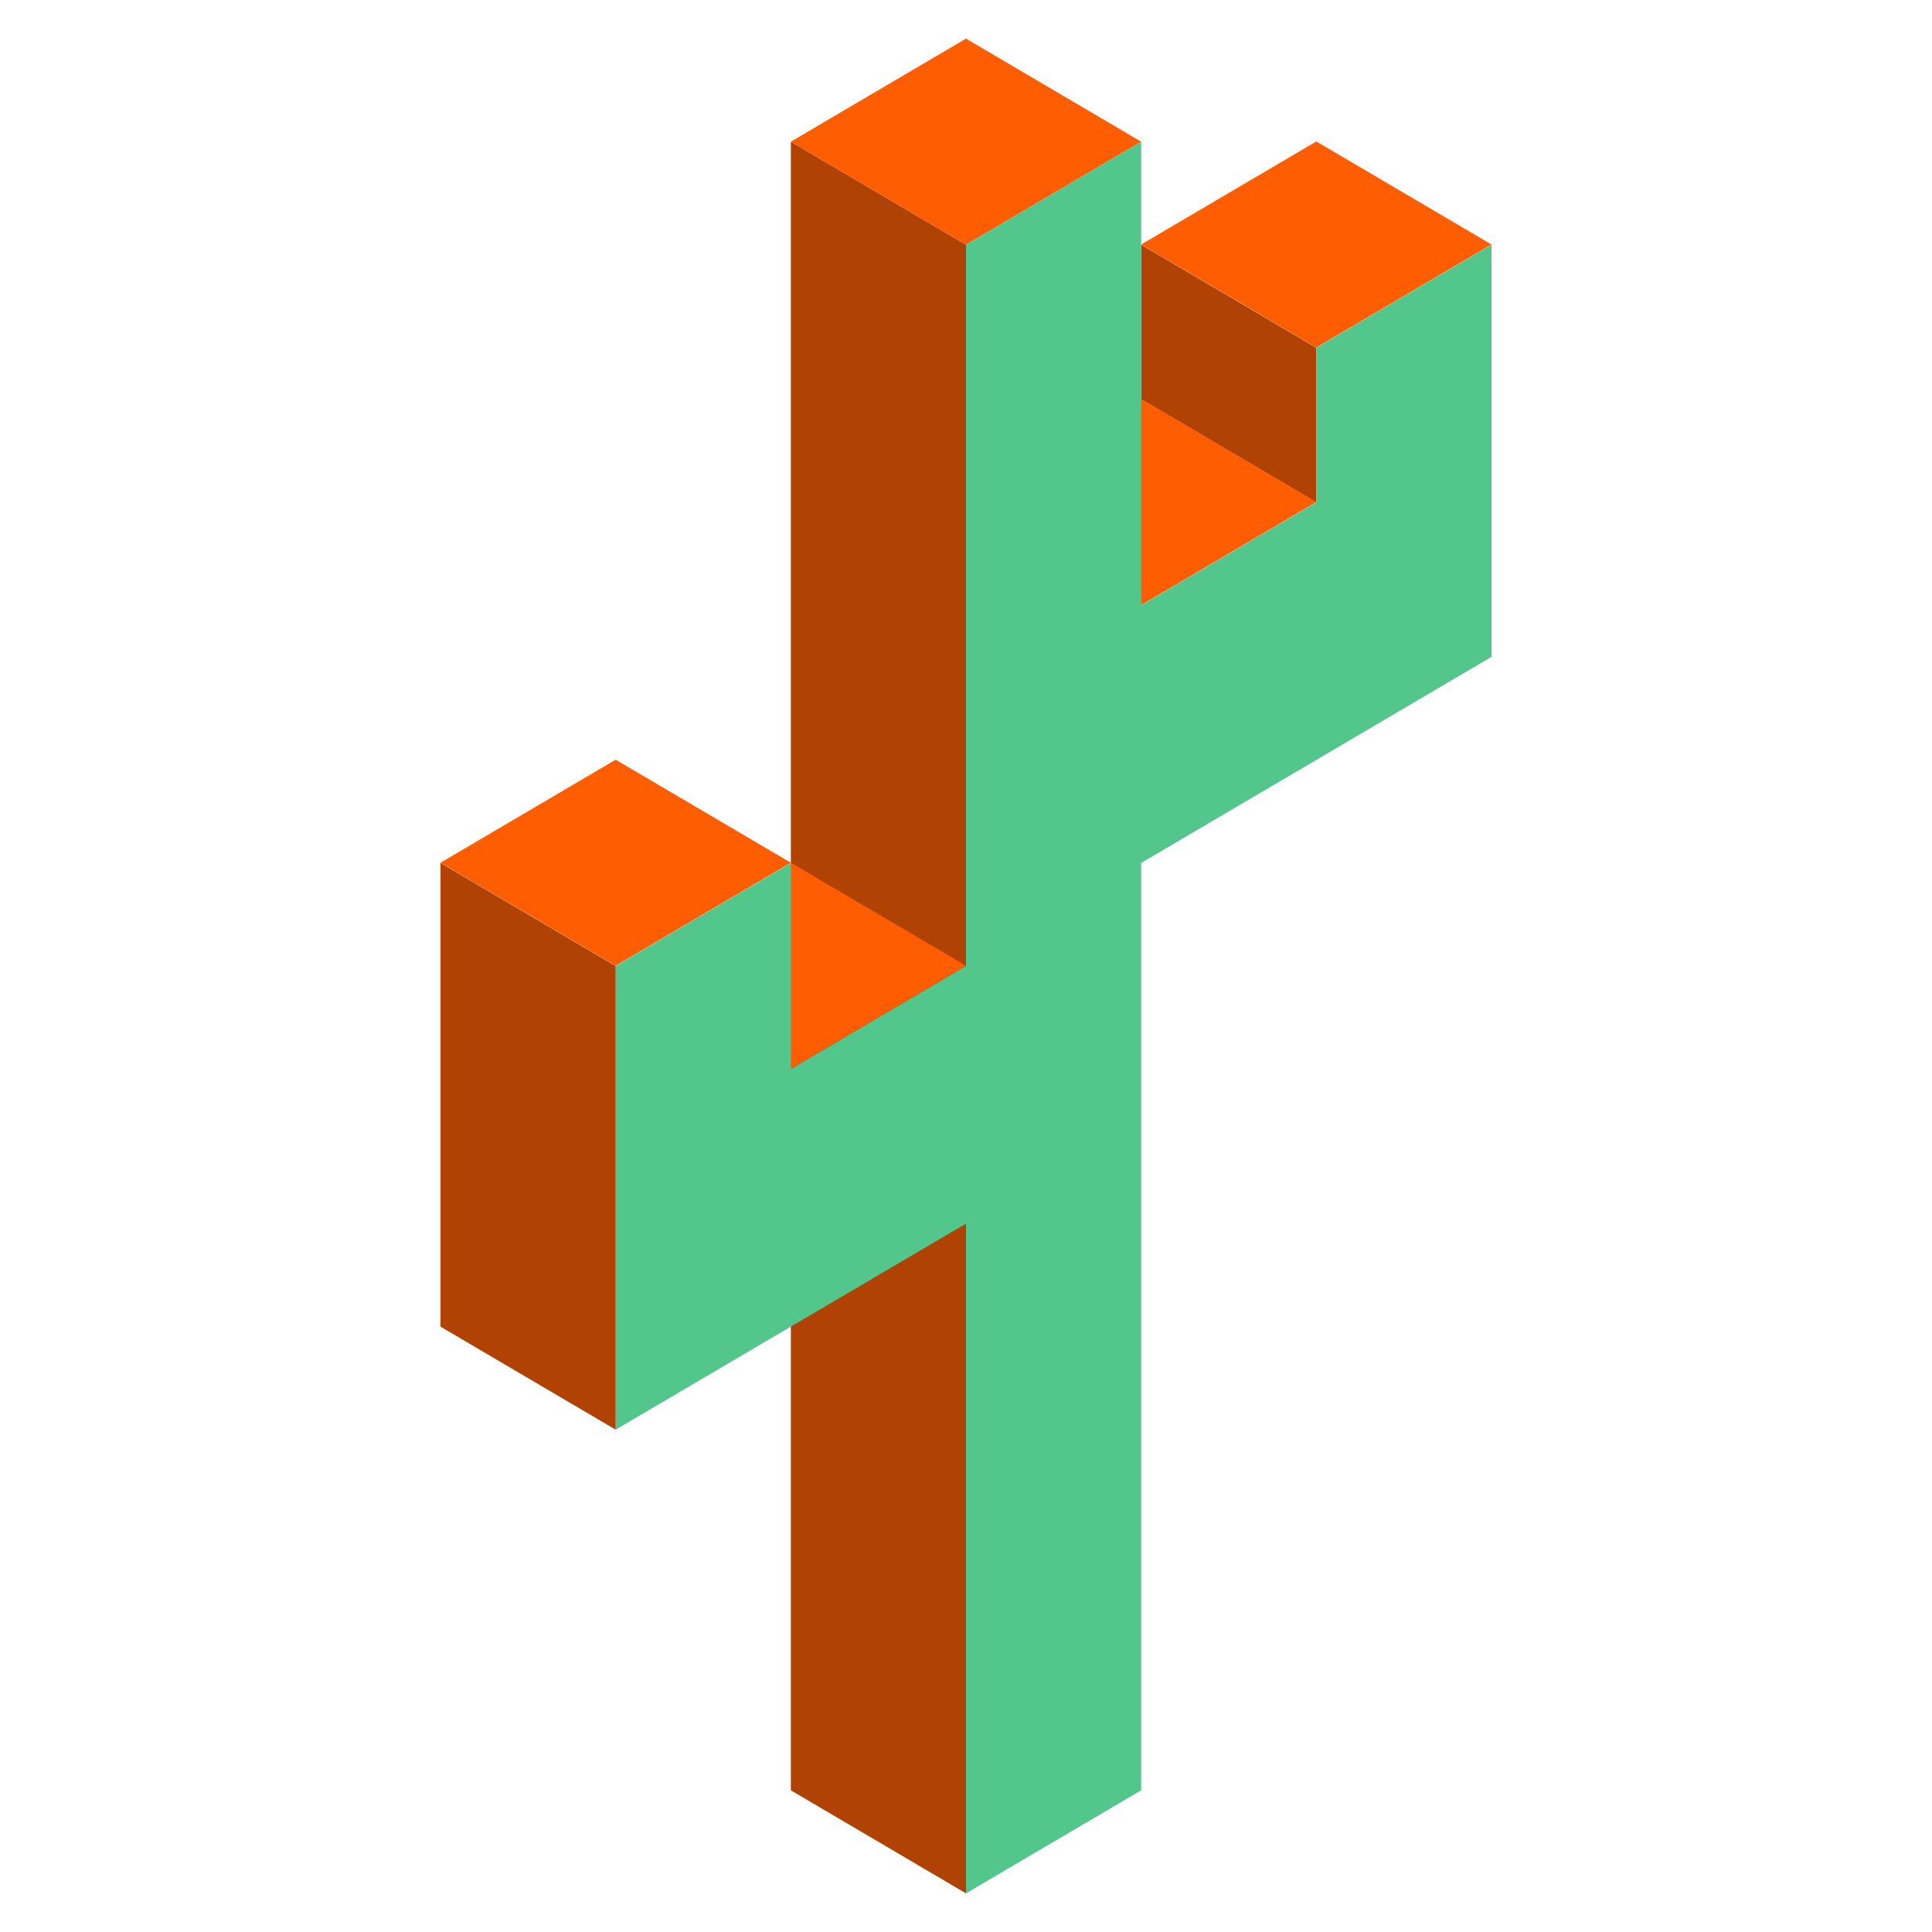
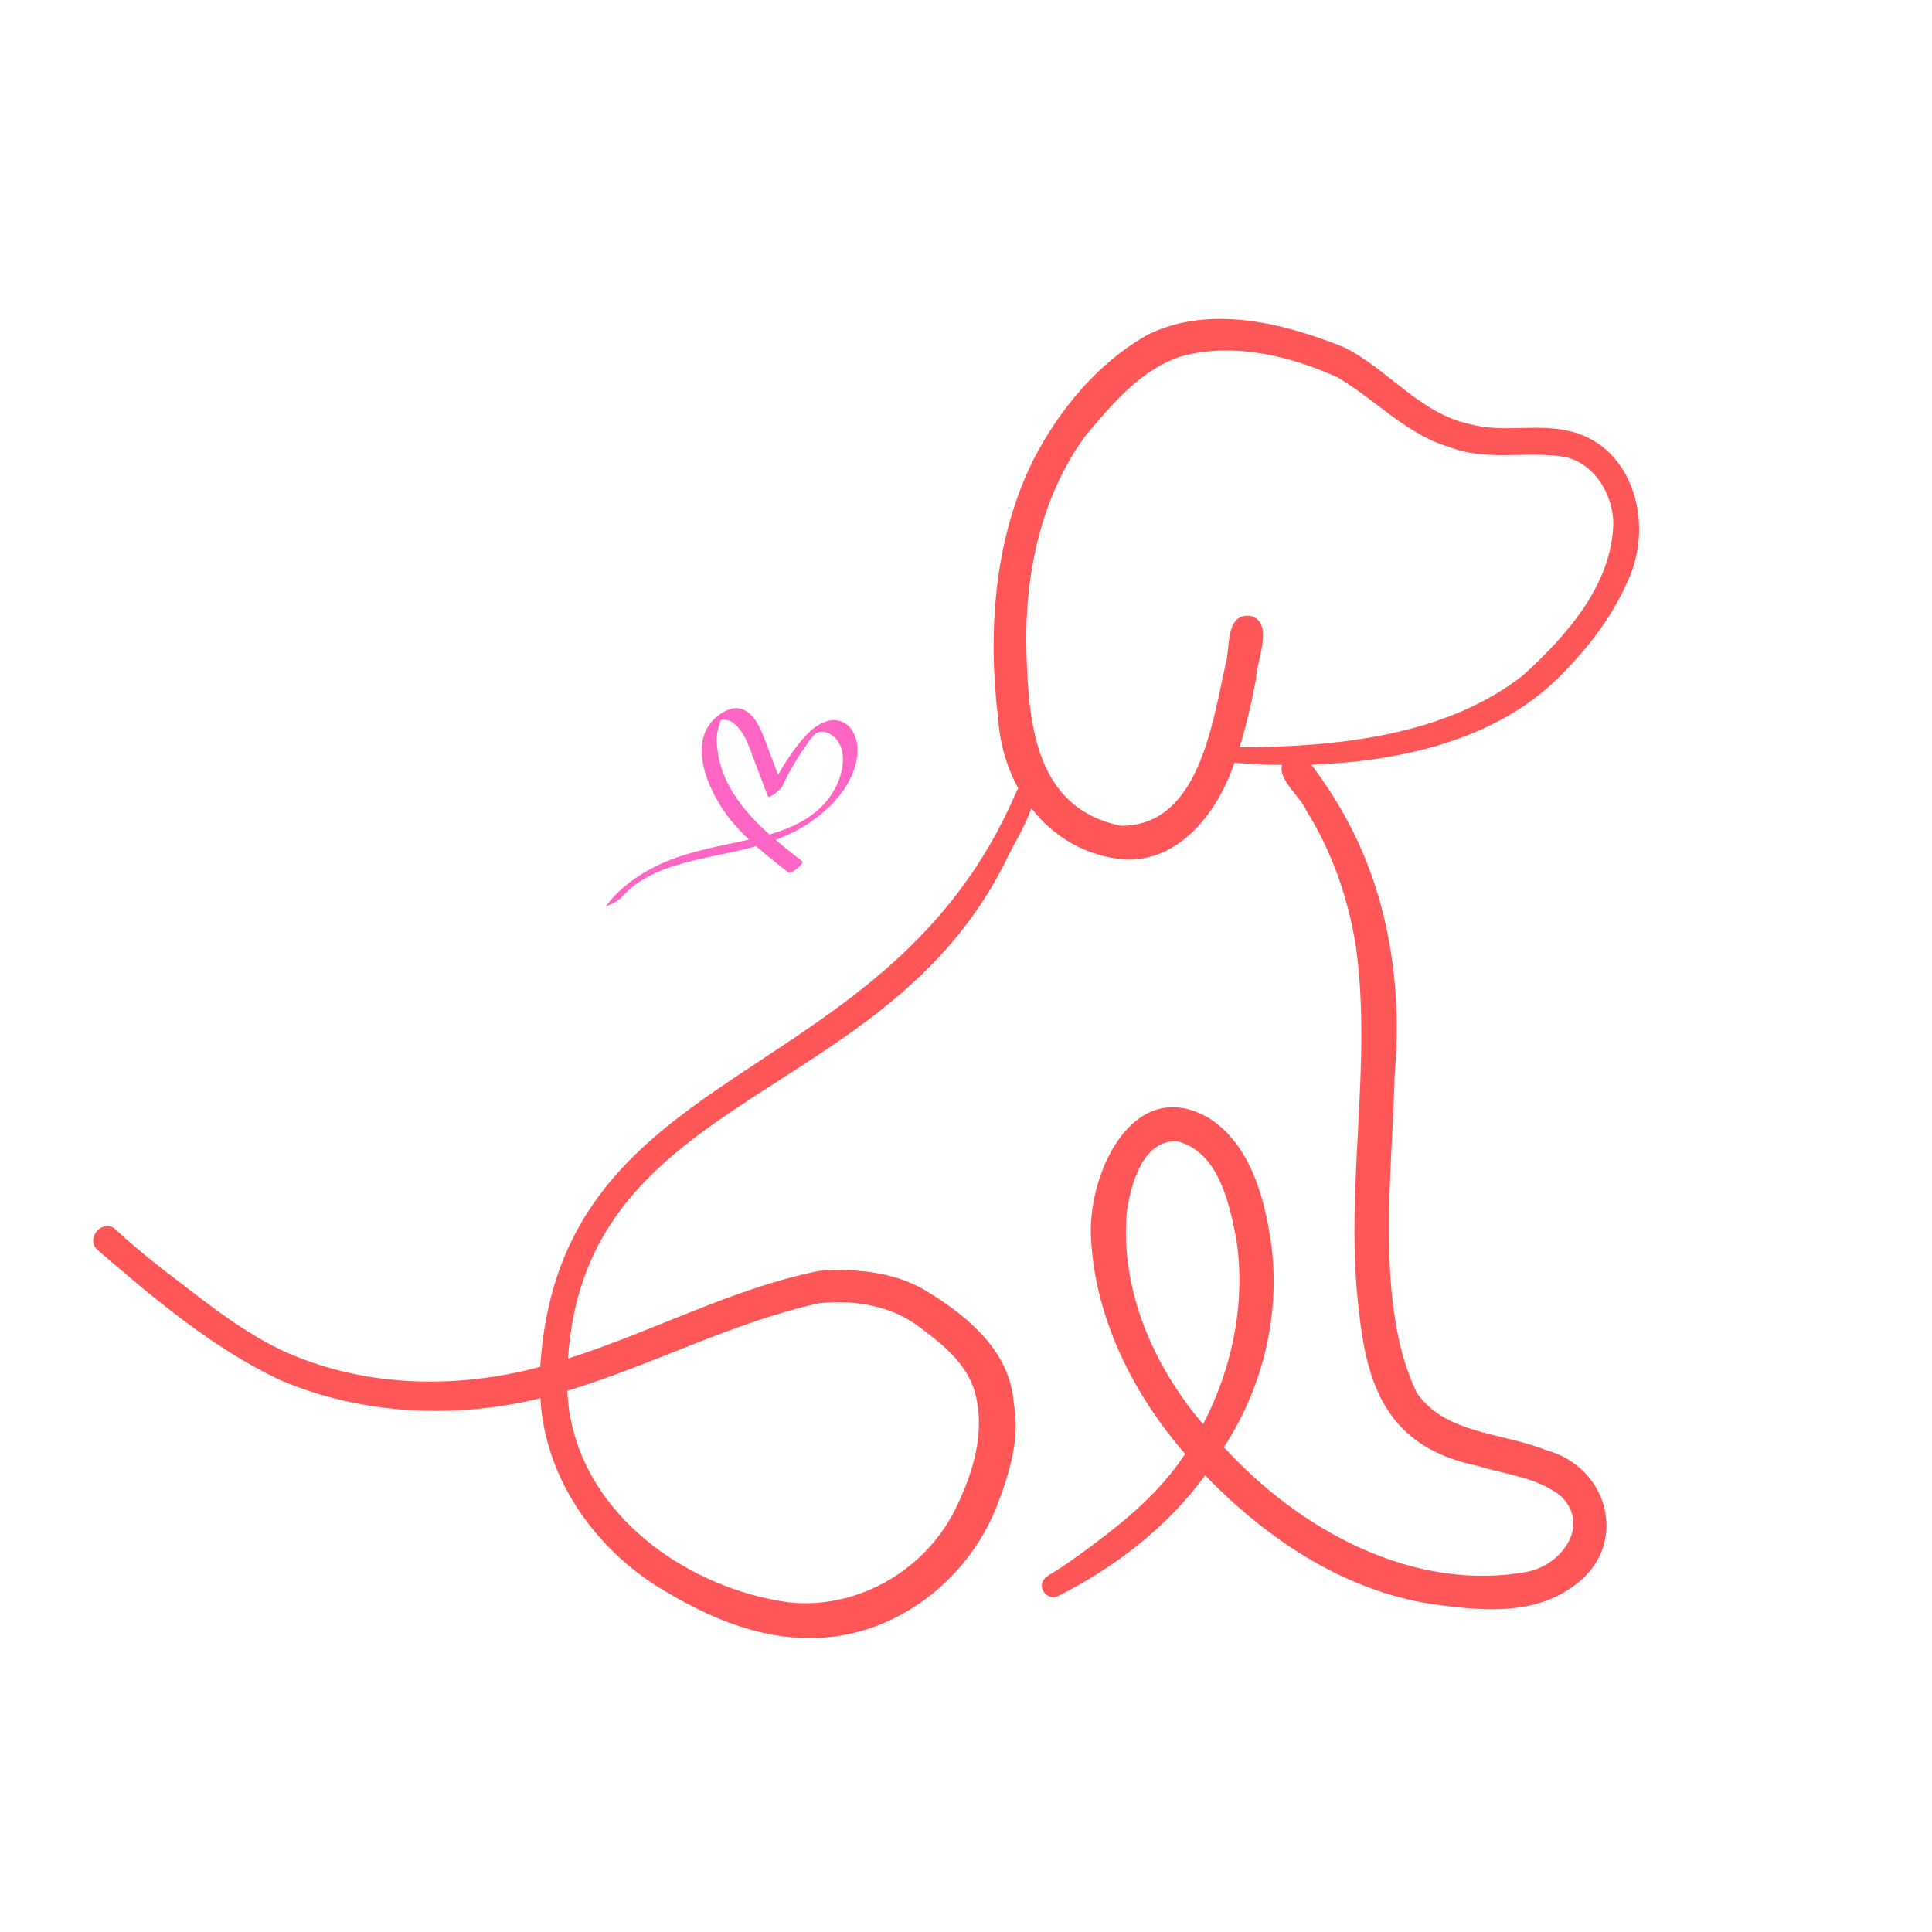
- <svg xmlns="http://www.w3.org/2000/svg" fill="none" viewBox="0 0 500 500">
-   <path fill="#B04304" d="M295.334 103.333v-40L340.667 90v40l-45.333-26.667ZM250.001 63.333l-45.334-26.666v426.666L250.001 490V63.333Z" />
-   <path fill="#FF5D01" d="m250.001 129.944 45.333-26.667 45.333 26.667-45.333 26.667-45.333-26.667ZM204.667 36.667 250.001 10l45.333 26.667-45.333 26.666-45.334-26.666ZM295.334 63.277l45.333-26.666L386 63.277l-45.333 26.667-45.333-26.667ZM114 223.277l45.333-26.667 45.334 26.667-45.334 26.667L114 223.277ZM250 249.944l-45.333-26.667v53.333L250 249.944Z" />
-   <path fill="#53C68C" d="m250 63.333 45.333-26.666v120L340.667 130V90L386 63.333V170l-90.667 53.333v240L250 490V316.667L159.333 370V250l45.334-26.667v53.334L250 250V63.333Z" />
-   <path fill="#B04304" d="M159.333 250 114 223.334v120L159.333 370V250Z" />
+ <svg xmlns="http://www.w3.org/2000/svg" width="1080" zoomAndPan="magnify" viewBox="0 0 810 810" height="1080" preserveAspectRatio="xMidYMid meet" version="1.0">
+   <defs>
+     <clipPath id="438e1064f6">
+       <path d="M 253 296 L 360 296 L 360 381 L 253 381 Z M 253 296 " clip-rule="nonzero" />
+     </clipPath>
+     <clipPath id="f9f9d9a853">
+       <path d="M 244.844 303.703 L 357.301 290.32 L 366.43 367.027 L 253.973 380.41 Z M 244.844 303.703 " clip-rule="nonzero" />
+     </clipPath>
+     <clipPath id="6ffd8a2d29">
+       <path d="M 244.844 303.703 L 357.301 290.32 L 366.43 367.027 L 253.973 380.41 Z M 244.844 303.703 " clip-rule="nonzero" />
+     </clipPath>
+     <clipPath id="8c2cea148e">
+       <path d="M 39 133 L 688 133 L 688 687 L 39 687 Z M 39 133 " clip-rule="nonzero" />
+     </clipPath>
+     <clipPath id="6c8777ee1e">
+       <path d="M 51.703 109.527 L 703.684 135.586 L 681.102 700.633 L 29.121 674.578 Z M 51.703 109.527 " clip-rule="nonzero" />
+     </clipPath>
+     <clipPath id="358718c0ac">
+       <path d="M 703.801 135.59 L 51.82 109.531 L 29.238 674.582 L 681.219 700.637 Z M 703.801 135.59 " clip-rule="nonzero" />
+     </clipPath>
+   </defs>
+   <g clip-path="url(#438e1064f6)">
+     <g clip-path="url(#f9f9d9a853)">
+       <g clip-path="url(#6ffd8a2d29)">
+         <path fill="#ff66c4" d="M 350.75 301.98 C 344.07 301.117 338.098 307.664 334.43 312.391 C 331.406 316.324 328.641 320.488 326.211 324.809 L 322.195 314.16 C 320.742 310.359 319.5 306.387 317.312 302.902 C 315.723 300.371 313.508 297.863 310.473 297.109 C 307.172 296.301 303.766 297.961 301.199 299.926 C 286.848 310.816 297.594 333.105 306.434 343.922 C 308.773 346.762 311.297 349.465 314 352.004 C 312.441 352.359 310.879 352.688 309.344 353.016 C 297.633 355.523 285.832 357.785 275.027 363.133 C 267.004 367.121 259.238 372.734 253.93 380.059 C 256.188 379.074 258.449 378.148 260.285 376.5 C 260.363 376.434 260.441 376.367 260.523 376.328 C 266.168 369.68 274.32 365.621 282.898 362.941 C 294.062 359.438 305.754 357.934 317.02 354.789 C 321.309 358.598 325.879 362.172 330.391 365.699 C 331.902 366.863 337.16 361.773 336.43 361.176 C 332.77 358.293 328.953 355.316 325.227 352.125 C 325.527 352.004 325.832 351.91 326.133 351.789 C 336.871 347.594 347.332 340.543 353.879 330.898 C 357.066 326.199 359.375 320.605 359.52 314.867 C 359.633 309.332 356.965 302.758 350.75 301.98 Z M 302.922 301.211 L 302.504 301.516 C 302.648 301.301 302.773 301.168 302.922 301.211 Z M 351.457 327.641 C 349.531 332.359 346.484 336.555 342.59 339.879 C 336.855 344.793 329.855 347.742 322.586 349.867 C 311.629 340.016 302.117 328.332 300.676 313.316 C 300.438 311.316 300.453 309.281 300.695 307.25 C 300.754 306.789 301.598 303.285 302.312 301.855 C 302.762 301.773 303.211 301.719 303.672 301.75 C 304.68 301.801 305.684 302.055 306.57 302.547 C 308.035 303.316 309.215 304.578 310.23 305.887 C 312.902 309.348 314.262 313.59 315.777 317.641 C 317.82 323.031 319.863 328.426 321.906 333.816 C 322.406 335.156 327.488 330.75 327.832 330.023 C 330.574 323.977 333.895 318.23 337.742 312.855 C 339.27 310.785 341.129 307.16 343.859 306.805 C 346.676 306.441 349.375 308.211 351.008 310.391 C 354.668 315.188 353.574 322.352 351.457 327.641 Z M 351.457 327.641 " fill-opacity="1" fill-rule="nonzero" />
+       </g>
+     </g>
+   </g>
+   <g clip-path="url(#8c2cea148e)">
+     <g clip-path="url(#6c8777ee1e)">
+       <g clip-path="url(#358718c0ac)">
+         <path fill="#ff5757" d="M 48.449 515.418 C 54.566 521.152 61.039 526.504 67.625 531.684 C 83.734 543.875 99.422 557.133 117.898 566 C 151.598 581.668 190.945 582.664 226.508 573.031 C 234.73 442.523 372.395 458.34 426.285 331.562 C 426.535 331.207 426.719 330.828 426.852 330.43 C 422.145 321.816 419.266 311.961 418.516 301.703 C 414.082 265.164 416.648 226.203 433.215 192.824 C 444.125 171.664 460.477 151.836 481.473 140.172 C 507.355 127.707 537.895 135.359 563.301 145.512 C 581.867 154.617 595.027 173.172 615.98 177.75 C 623.246 179.789 630.492 179.625 637.746 179.449 C 645.578 179.27 653.426 179.086 661.395 181.68 C 685.949 190.051 692.719 220.867 682.793 242.773 C 675.633 259.656 663.707 274.426 650.434 286.93 C 624.316 310.672 586.082 319.359 549.777 320.566 C 555.383 328.031 560.52 335.891 564.918 344.117 C 582.355 376.438 587.926 413.984 584.723 450.32 C 583.867 490.793 576.148 547.316 594.055 584.062 C 606.172 601.328 630.07 600.633 648.055 607.918 C 675.012 615.137 683.262 648.508 659.629 665.035 C 643.562 676.844 622.996 675.469 604.168 673.016 C 565.613 668.379 531.75 645.973 505.266 618.527 C 489.465 640.238 467.172 657.305 443.316 669.297 C 442.73 669.559 442.113 669.664 441.5 669.641 C 439.613 669.562 437.777 668.266 437.117 666.488 C 435.633 662.324 439.363 660.555 442.492 658.73 C 446.48 656.191 450.895 653.062 455.215 649.875 C 470.855 638.434 486.16 625.934 496.859 609.547 C 475.297 584.695 459.418 553.375 457.484 520.156 C 455.309 493.426 474.508 450.047 506.852 468.734 C 522.961 479.07 529.195 498.824 532.215 516.773 C 537.645 547.719 530.328 580.547 513.113 606.738 C 544.934 641.426 592.457 667.801 640.617 658.918 C 654.691 655.918 666.738 639.785 654.738 627.547 C 644.969 619.383 631.414 618.258 619.605 614.602 C 583.52 607.109 573.34 583.945 569.777 549.902 C 563.426 498.973 575.508 447.605 568.465 396.852 C 565.305 376.738 558.5 357.16 547.691 339.855 C 545.484 334.191 535.676 326.957 537.508 320.699 C 530.688 320.625 523.996 320.309 517.539 319.805 C 510.754 339.883 495.242 361 471.93 360.406 C 455.227 359.086 441.684 350.82 432.391 338.84 C 429.809 346.508 424.984 353.891 421.742 360.832 C 371.102 462.973 245.543 457.016 238.129 569.57 C 273.656 558.359 307.031 540.082 343.707 532.758 C 359.812 531.652 377.074 533.457 390.727 542.727 C 407.082 552.953 423.465 567.375 424.949 587.875 C 427.914 603.004 423.098 618.191 417.613 632.191 C 405.066 663.523 373.906 687.012 339.66 686.734 C 338.324 686.75 337 686.727 335.664 686.672 C 316.176 685.895 297.578 678.07 280.898 668.312 C 250.953 651.562 228.523 621.066 226.555 586.227 C 190.543 595.02 151.297 593.176 117.082 578.438 C 88.941 565.02 64.594 544.477 41.113 524.223 C 35.309 519.504 42.945 510.57 48.488 515.422 Z M 518.25 519.043 C 515.285 503.844 510.672 482.754 493.406 478.445 C 478.934 478.102 474.195 496.457 472.426 508.008 C 469.488 540.434 483.594 572.805 504.398 597.121 C 516.789 573.367 522.438 545.645 518.25 519.035 Z M 430.375 274.766 C 431.348 304.828 434.684 338.91 469.844 346.199 C 502.668 346.504 508.242 303.234 513.832 278.484 C 515.918 271.734 513.504 257.734 523.594 258.137 C 523.75 258.145 523.91 258.148 524.066 258.156 C 534.676 260.668 526.621 277.375 526.535 284.965 C 524.742 294.508 522.582 304.004 519.707 313.285 C 559.723 313.203 606.137 308.68 638.551 283.094 C 656.684 266.621 675.828 245.152 676.383 219.395 C 676.227 207.223 668.57 194.398 656.191 191.59 C 649.68 190.48 643.039 190.609 636.398 190.73 C 626.766 190.906 617.137 191.086 607.906 187.516 C 589.703 182.18 576.797 167.629 560.852 158.27 C 540.652 149.008 516.453 143.332 494.594 149.578 C 477.727 155.449 466.133 169.586 454.891 182.941 C 435.738 209.332 429.285 242.641 430.375 274.754 Z M 330.18 671.727 C 358.648 675.059 387.039 659.008 400.039 633.664 C 407.828 618.203 413.492 600.363 408.574 583.164 C 405.012 571.562 395.301 563.668 385.898 556.703 C 376.895 549.621 365.637 546.461 354.312 546.008 C 350.641 545.859 346.965 546 343.348 546.379 C 306.941 554.438 273.473 572.309 237.836 583.098 C 239.977 631.48 285.074 665.277 330.18 671.727 Z M 330.18 671.727 " fill-opacity="1" fill-rule="nonzero" />
+       </g>
+     </g>
+   </g>
</svg>
